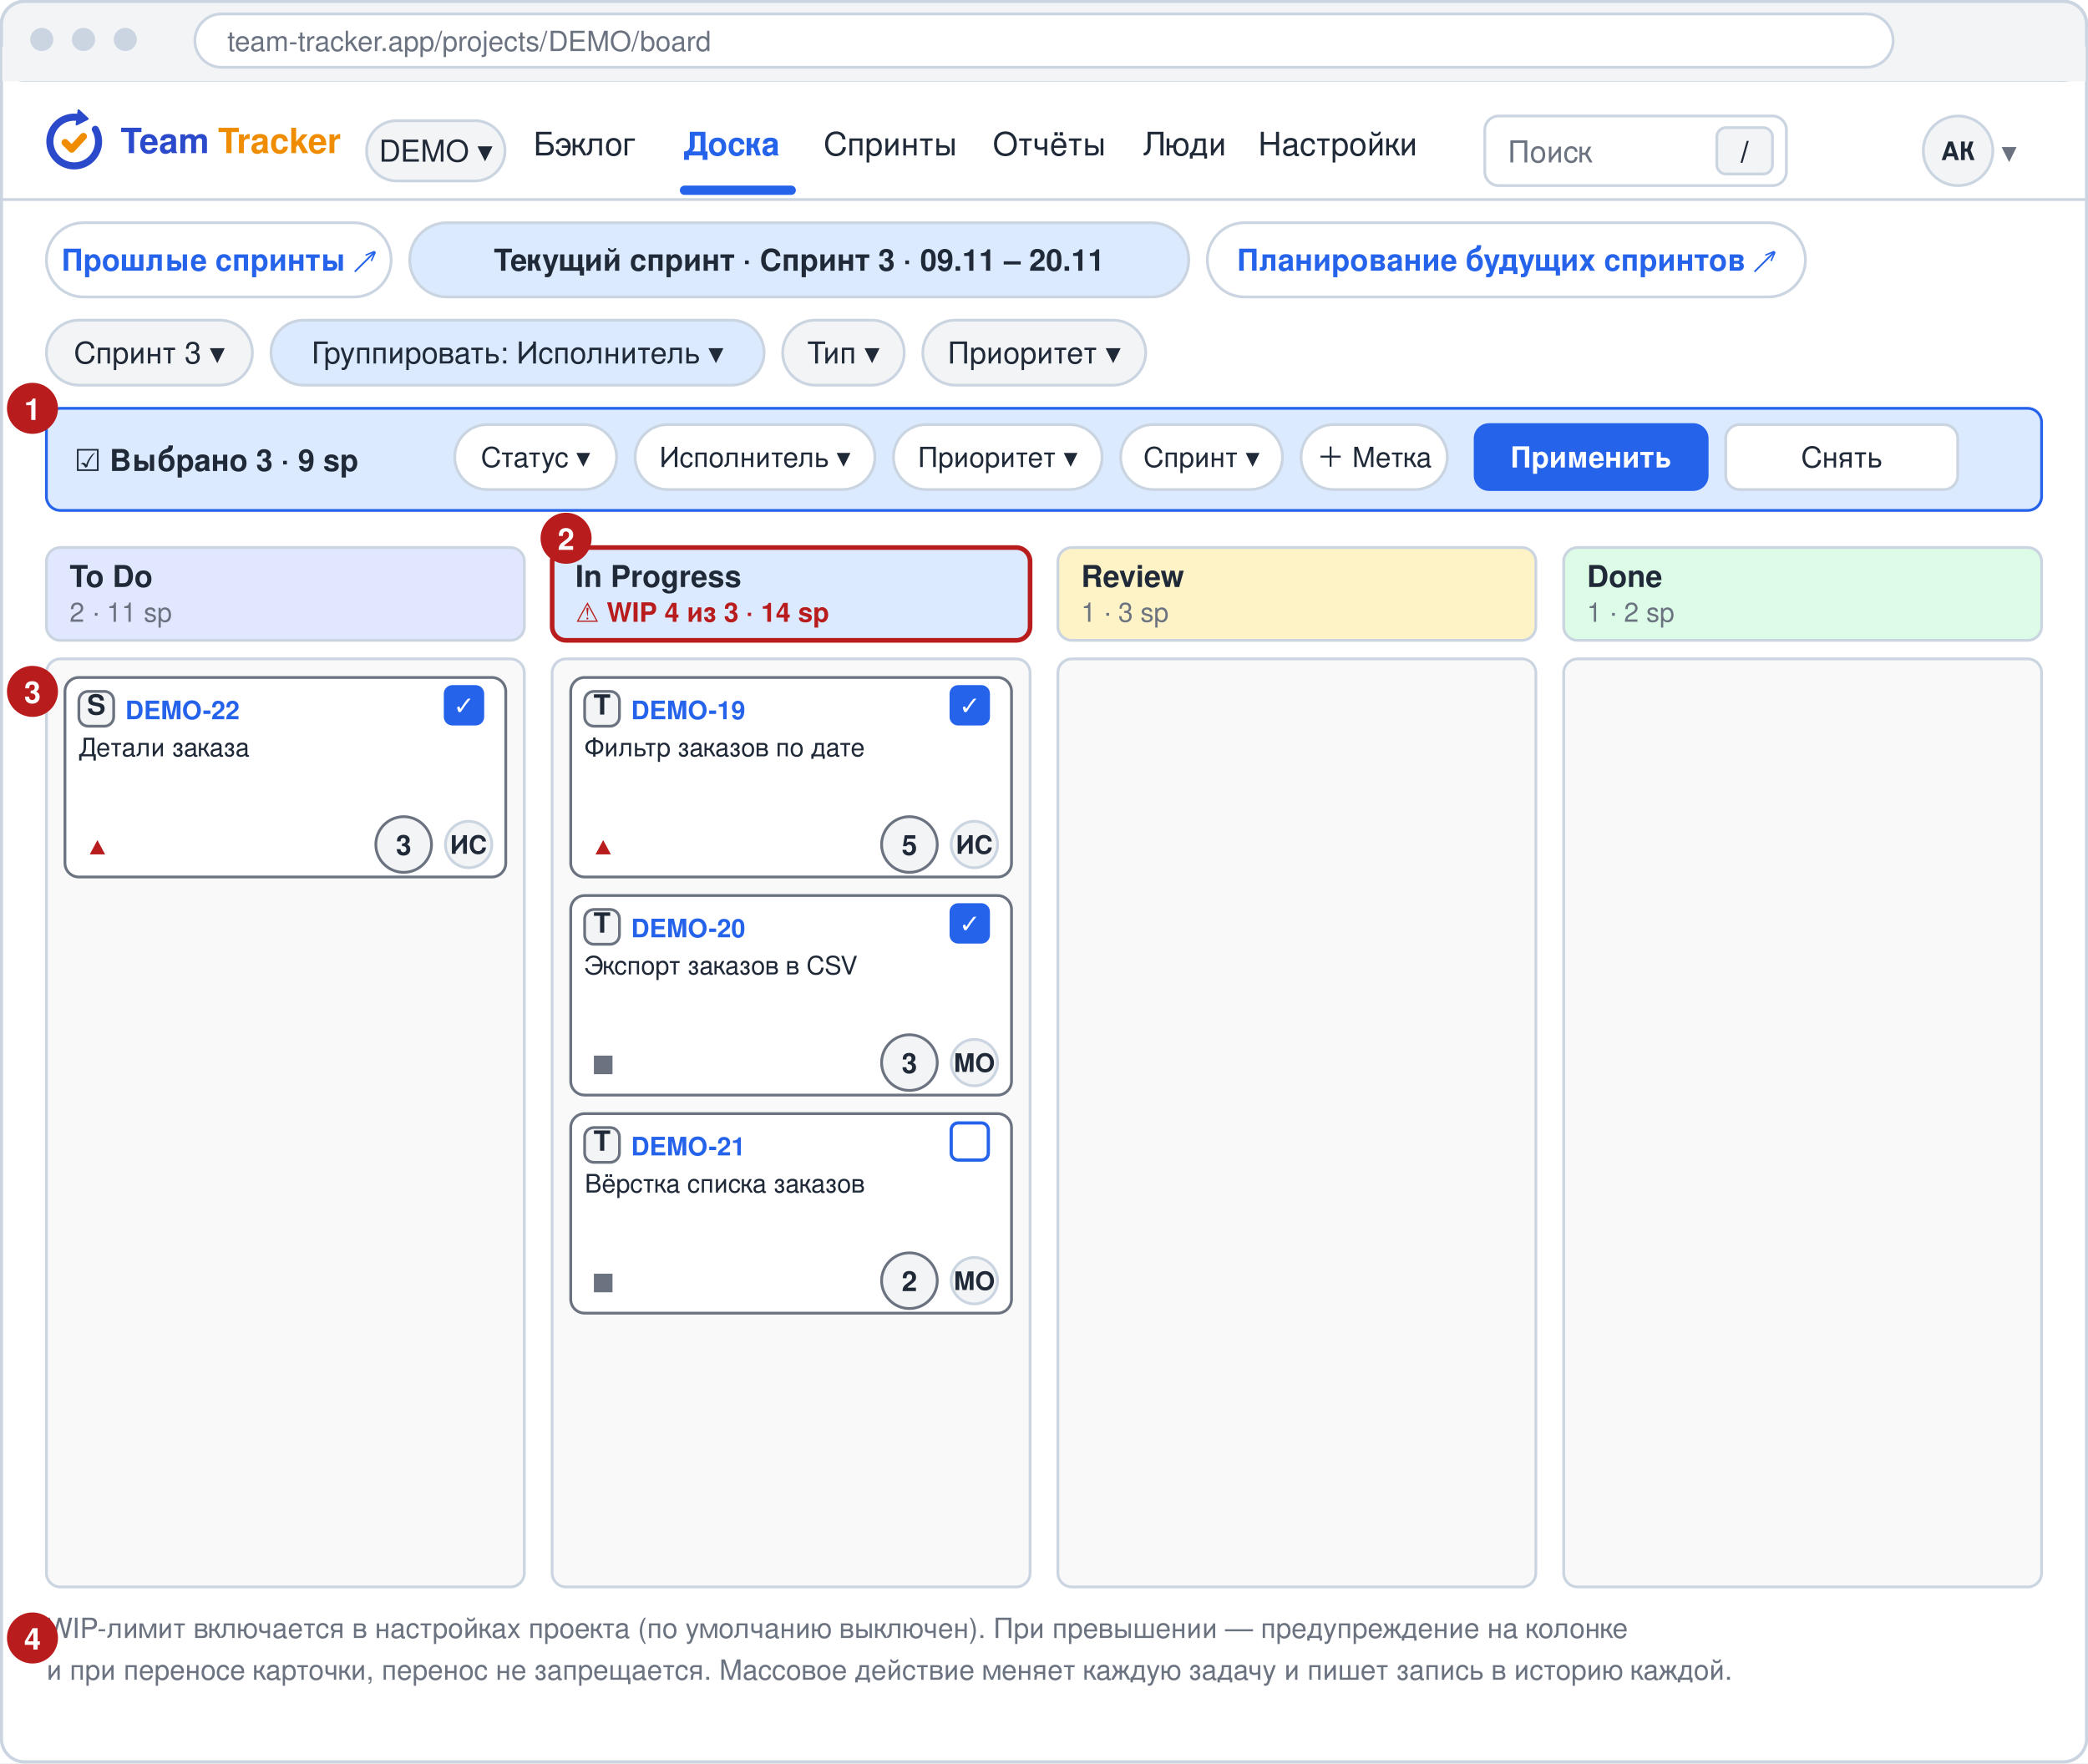
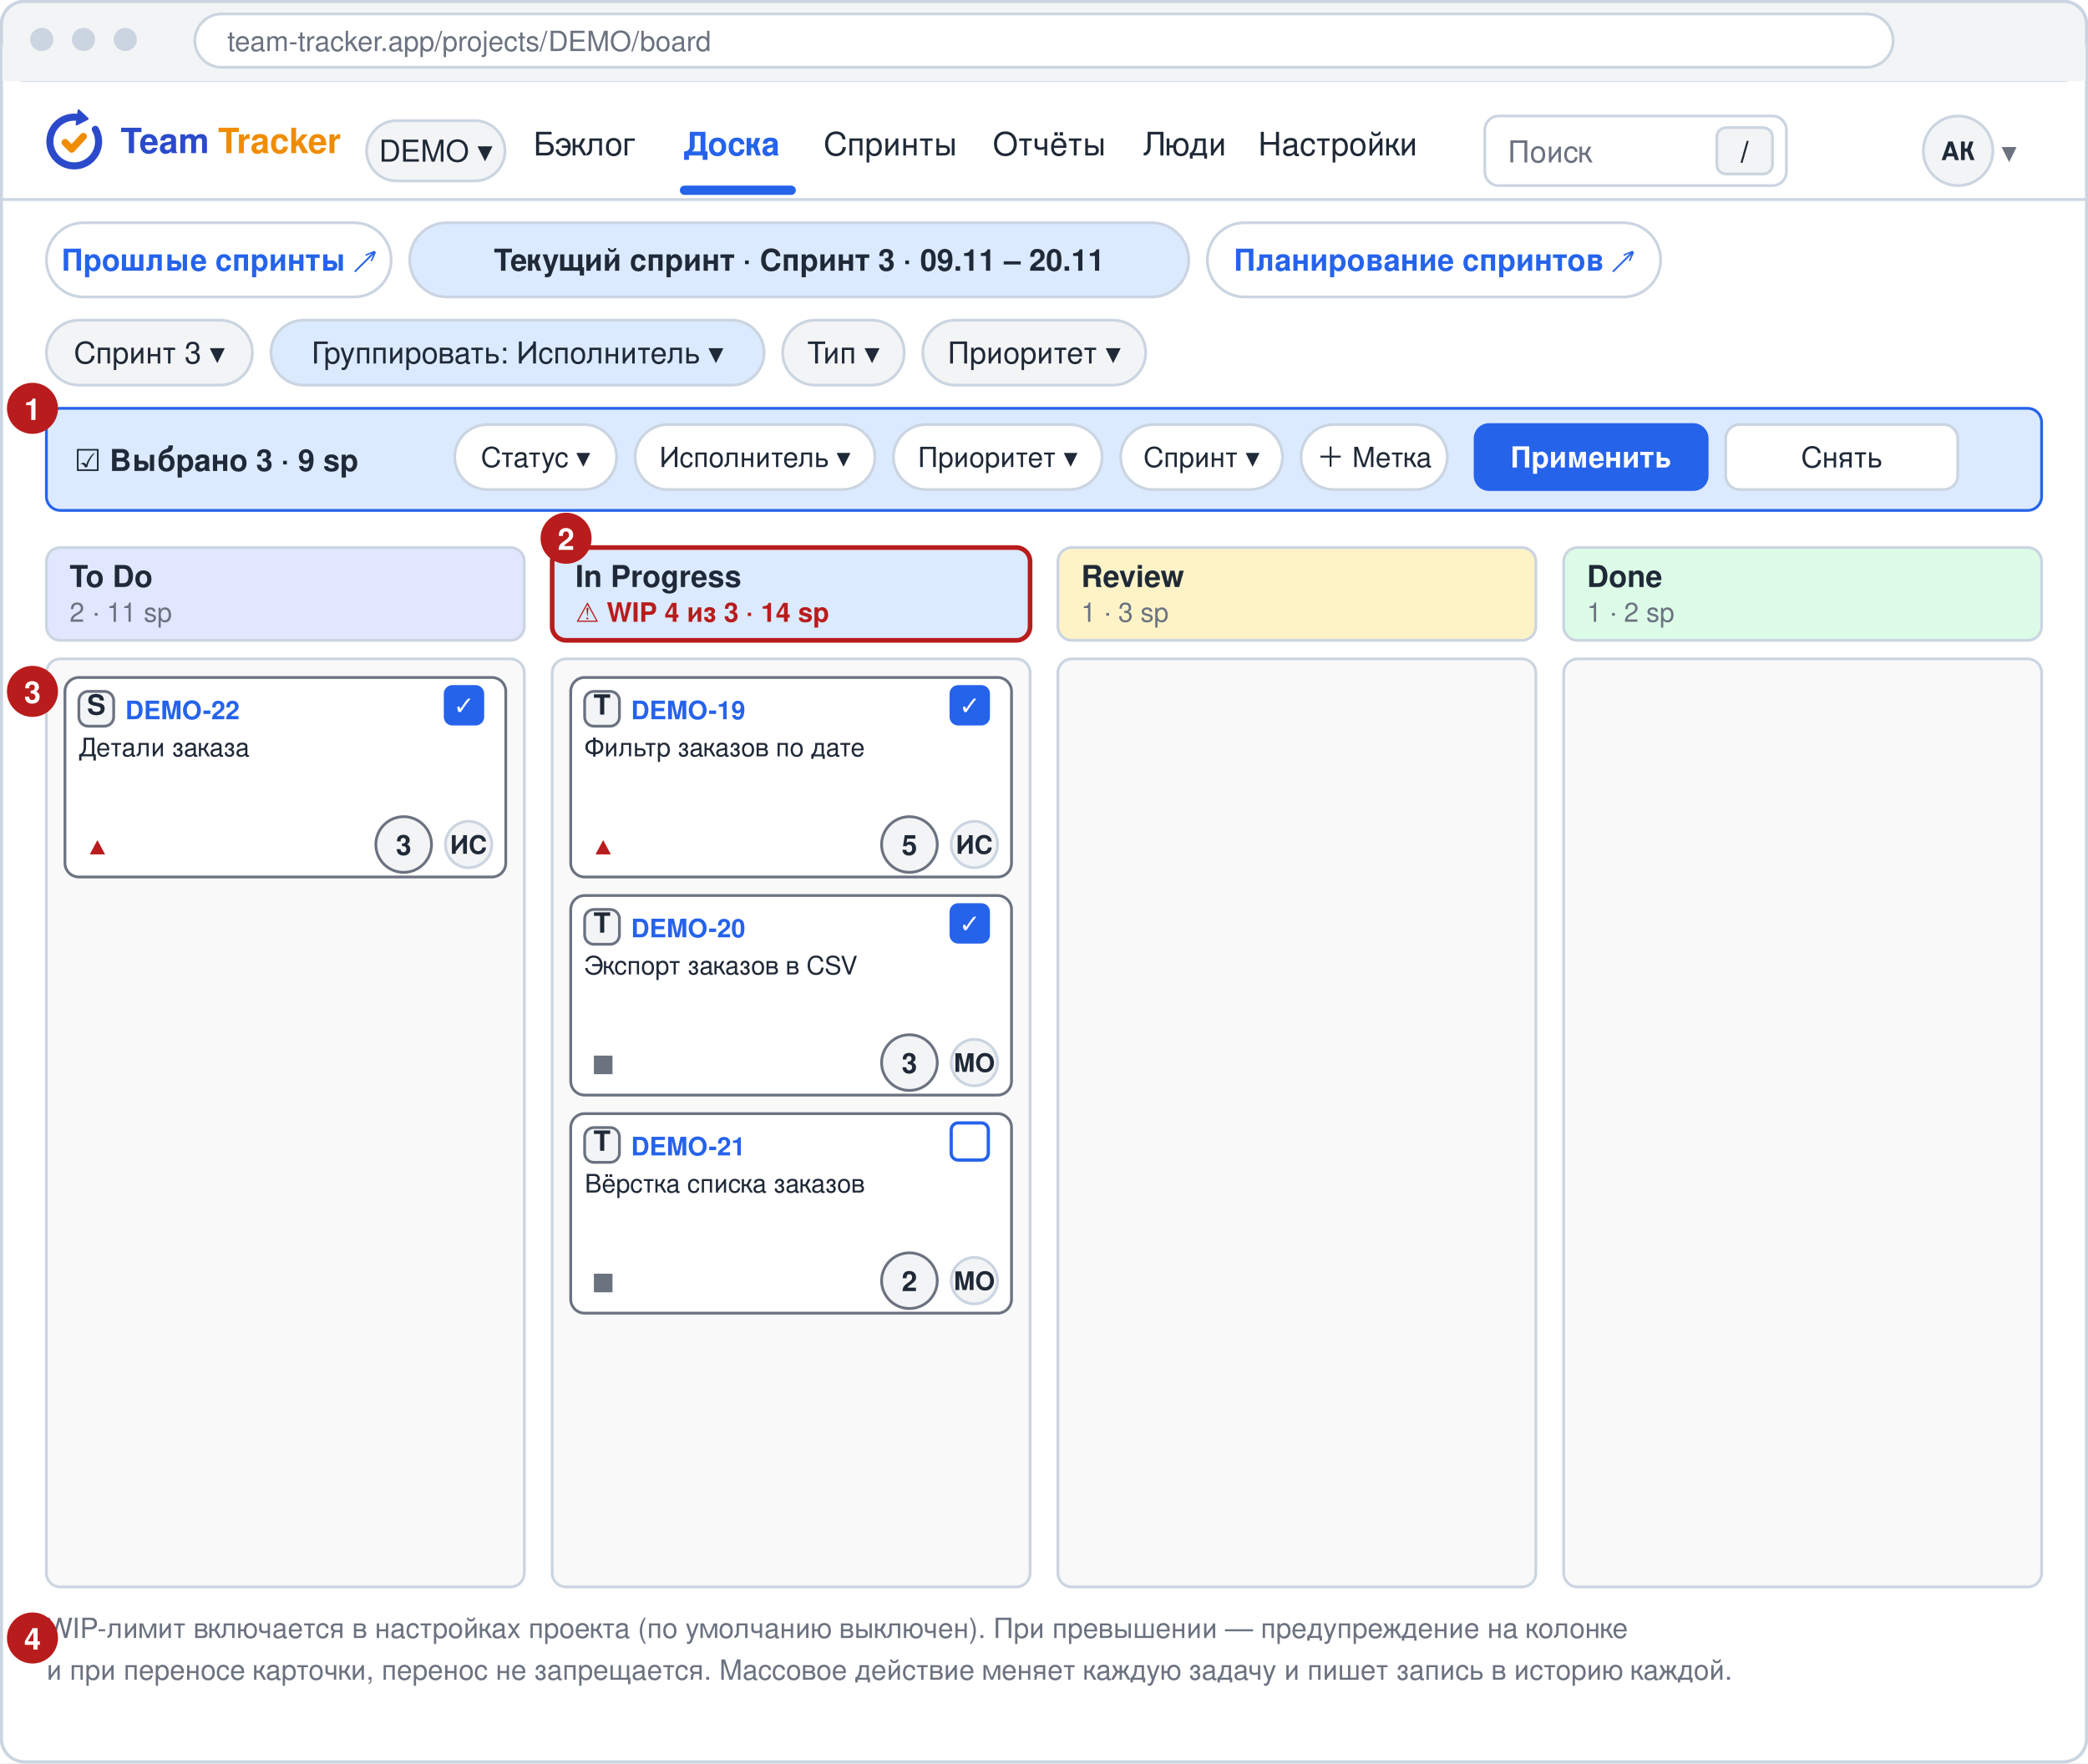
<svg xmlns="http://www.w3.org/2000/svg" width="900" height="760" viewBox="0 0 900 760" font-family="Helvetica, Arial, 'Segoe UI', 'DejaVu Sans', sans-serif" role="img" aria-label="Массовые действия на доске и WIP-лимит">
  <defs>
    <marker id="arr" viewBox="0 0 10 10" refX="9" refY="5" markerWidth="7" markerHeight="7" orient="auto-start-reverse">
      <path d="M0 0 L10 5 L0 10 z" fill="#2563eb" />
    </marker>
  </defs>
  <rect width="900" height="760" fill="#ffffff" />
  <rect x="0.6" y="0.6" width="898.8" height="758.8" rx="10" fill="#ffffff" stroke="#cbd5e1" stroke-width="1.4" />
  <rect x="0.6" y="0.6" width="898.8" height="34" rx="10" fill="#f3f4f6" stroke="#cbd5e1" stroke-width="1.4" />
  <rect x="1" y="20" width="898" height="15" rx="0" fill="#f3f4f6" />
  <circle cx="18" cy="17" r="5" fill="#cbd5e1" />
  <circle cx="36" cy="17" r="5" fill="#cbd5e1" />
  <circle cx="54" cy="17" r="5" fill="#cbd5e1" />
  <rect x="84" y="6" width="732" height="23" rx="11.5" fill="#ffffff" stroke="#cbd5e1" stroke-width="1.2" />
  <text x="98" y="22" text-anchor="start" font-size="12" fill="#6b7280">team-tracker.app/projects/DEMO/board</text>
  <line x1="1" y1="86" x2="899" y2="86" stroke="#cbd5e1" stroke-width="1.2" />
  <g transform="translate(18 47) scale(0.4375)">
    <path d="M52.78 20 A24 24 0 1 1 35.34 8.23" fill="none" stroke="#2B4ACB" stroke-width="7" stroke-linecap="round" />
    <polygon points="45.24,9.62 36.31,1.30 34.37,15.16" fill="#2B4ACB" stroke="#2B4ACB" stroke-width="2" stroke-linejoin="round" />
    <polyline points="23,33 29.5,39.5 41,27" fill="none" stroke="#F08C00" stroke-width="7" stroke-linecap="round" stroke-linejoin="round" />
  </g>
  <text x="52" y="66" text-anchor="start" font-size="15" font-weight="bold" fill="#2B4ACB">Team</text>
  <text x="94" y="66" text-anchor="start" font-size="15" font-weight="bold" fill="#F08C00">Tracker</text>
  <rect x="158" y="52" width="59.68" height="26" rx="13.0" fill="#f3f4f6" stroke="#cbd5e1" stroke-width="1.2" />
  <text x="187.84" y="69.68" text-anchor="middle" font-size="13" fill="#1f2937">DEMO ▾</text>
  <text x="230" y="67" text-anchor="start" font-size="14" fill="#1f2937">Бэклог</text>
  <text x="295.04" y="67" text-anchor="start" font-size="14" font-weight="bold" fill="#2563eb">Доска</text>
  <rect x="293.04" y="80" width="50.0" height="4" rx="2" fill="#2563eb" />
  <text x="355.04" y="67" text-anchor="start" font-size="14" fill="#1f2937">Спринты</text>
  <text x="427.92" y="67" text-anchor="start" font-size="14" fill="#1f2937">Отчёты</text>
  <text x="492.96" y="67" text-anchor="start" font-size="14" fill="#1f2937">Люди</text>
  <text x="542.32" y="67" text-anchor="start" font-size="14" fill="#1f2937">Настройки</text>
  <rect x="640" y="50" width="130" height="30" rx="6" fill="#ffffff" stroke="#cbd5e1" stroke-width="1.2" />
  <text x="650" y="70" text-anchor="start" font-size="13" fill="#6b7280">Поиск</text>
  <rect x="740" y="55" width="24" height="20" rx="4" fill="#f3f4f6" stroke="#cbd5e1" stroke-width="1.2" />
  <text x="752" y="70" text-anchor="middle" font-size="13" font-weight="bold" fill="#1f2937">/</text>
  <circle cx="844" cy="65" r="15" fill="#f3f4f6" stroke="#cbd5e1" stroke-width="1.2" />
  <text x="844" y="69" text-anchor="middle" font-size="11" font-weight="bold" fill="#1f2937">АК</text>
  <text x="866" y="70" text-anchor="middle" font-size="13" fill="#6b7280">▾</text>
  <rect x="20" y="96" width="148.6" height="32" rx="16.0" fill="#ffffff" stroke="#cbd5e1" stroke-width="1.2" />
  <text x="94.3" y="116.68" text-anchor="middle" font-size="13" font-weight="bold" fill="#2563eb">Прошлые спринты ↗</text>
  <rect x="176.6" y="96" width="335.8" height="32" rx="16.0" fill="#dbeafe" stroke="#cbd5e1" stroke-width="1.2" />
  <text x="344.5" y="116.68" text-anchor="middle" font-size="13" font-weight="bold" fill="#1f2937">Текущий спринт · Спринт 3 · 09.11 – 20.11</text>
-   <rect x="520.4" y="96" width="257.8" height="32" rx="16.0" fill="#ffffff" stroke="#cbd5e1" stroke-width="1.2" />
-   <text x="649.3" y="116.68" text-anchor="middle" font-size="13" font-weight="bold" fill="#2563eb">Планирование будущих спринтов ↗</text>
+   <rect x="520.4" y="96" width="195.4" height="32" rx="16.0" fill="#ffffff" stroke="#cbd5e1" stroke-width="1.2" />
+   <text x="618.1" y="116.68" text-anchor="middle" font-size="13" font-weight="bold" fill="#2563eb">Планирование спринтов ↗</text>
  <rect x="20" y="138" width="88.8" height="28" rx="14.0" fill="#f3f4f6" stroke="#cbd5e1" stroke-width="1.2" />
  <text x="64.4" y="156.68" text-anchor="middle" font-size="13" fill="#1f2937">Спринт 3 ▾</text>
  <rect x="116.8" y="138" width="212.56" height="28" rx="14.0" fill="#dbeafe" stroke="#cbd5e1" stroke-width="1.2" />
  <text x="223.08" y="156.68" text-anchor="middle" font-size="13" fill="#1f2937">Группировать: Исполнитель ▾</text>
  <rect x="337.36" y="138" width="52.4" height="28" rx="14.0" fill="#f3f4f6" stroke="#cbd5e1" stroke-width="1.2" />
  <text x="363.56" y="156.68" text-anchor="middle" font-size="13" fill="#1f2937">Тип ▾</text>
  <rect x="397.76" y="138" width="96.08" height="28" rx="14.0" fill="#f3f4f6" stroke="#cbd5e1" stroke-width="1.2" />
  <text x="445.8" y="156.68" text-anchor="middle" font-size="13" fill="#1f2937">Приоритет ▾</text>
  <rect x="20" y="176" width="860" height="44" rx="6" fill="#dbeafe" stroke="#2563eb" stroke-width="1.2" />
  <text x="32" y="203" text-anchor="start" font-size="13" font-weight="bold" fill="#1f2937">☑ Выбрано 3 · 9 sp</text>
  <rect x="196" y="183" width="69.76" height="28" rx="14.0" fill="#ffffff" stroke="#cbd5e1" stroke-width="1.2" />
  <text x="230.88" y="201.32" text-anchor="middle" font-size="12" fill="#1f2937">Статус ▾</text>
  <rect x="273.76" y="183" width="103.36" height="28" rx="14.0" fill="#ffffff" stroke="#cbd5e1" stroke-width="1.2" />
  <text x="325.44" y="201.32" text-anchor="middle" font-size="12" fill="#1f2937">Исполнитель ▾</text>
  <rect x="385.12" y="183" width="89.92" height="28" rx="14.0" fill="#ffffff" stroke="#cbd5e1" stroke-width="1.2" />
  <text x="430.08" y="201.32" text-anchor="middle" font-size="12" fill="#1f2937">Приоритет ▾</text>
  <rect x="483.04" y="183" width="69.76" height="28" rx="14.0" fill="#ffffff" stroke="#cbd5e1" stroke-width="1.2" />
  <text x="517.92" y="201.32" text-anchor="middle" font-size="12" fill="#1f2937">Спринт ▾</text>
  <rect x="560.8" y="183" width="63.04" height="28" rx="14.0" fill="#ffffff" stroke="#cbd5e1" stroke-width="1.2" />
  <text x="592.32" y="201.32" text-anchor="middle" font-size="12" fill="#1f2937">＋ Метка</text>
  <rect x="635.84" y="183" width="100" height="28" rx="6" fill="#2563eb" stroke="#2563eb" stroke-width="1.2" />
  <text x="685.84" y="201.5" text-anchor="middle" font-size="12.5" font-weight="bold" fill="#ffffff">Применить</text>
  <rect x="743.84" y="183" width="100" height="28" rx="6" fill="#ffffff" stroke="#cbd5e1" stroke-width="1.2" />
  <text x="793.84" y="201.5" text-anchor="middle" font-size="12.5" fill="#1f2937">Снять</text>
  <circle cx="14" cy="176" r="11" fill="#b91c1c" />
  <text x="14" y="181" text-anchor="middle" font-size="13" font-weight="bold" fill="#ffffff">1</text>
  <rect x="20.0" y="236" width="206.0" height="40" rx="6" fill="#e0e7ff" stroke="#cbd5e1" stroke-width="1.2" />
  <text x="30.0" y="253" text-anchor="start" font-size="13" font-weight="bold" fill="#1f2937">To Do</text>
  <text x="30.0" y="268" text-anchor="start" font-size="11.5" fill="#6b7280">2 · 11 sp</text>
  <rect x="238.0" y="236" width="206.0" height="40" rx="6" fill="#dbeafe" stroke="#b91c1c" stroke-width="2" />
  <text x="248.0" y="253" text-anchor="start" font-size="13" font-weight="bold" fill="#1f2937">In Progress</text>
  <text x="248.0" y="268" text-anchor="start" font-size="11.5" font-weight="bold" fill="#b91c1c">⚠ WIP 4 из 3 · 14 sp</text>
  <rect x="456.0" y="236" width="206.0" height="40" rx="6" fill="#fef3c7" stroke="#cbd5e1" stroke-width="1.2" />
  <text x="466.0" y="253" text-anchor="start" font-size="13" font-weight="bold" fill="#1f2937">Review</text>
  <text x="466.0" y="268" text-anchor="start" font-size="11.5" fill="#6b7280">1 · 3 sp</text>
  <rect x="674.0" y="236" width="206.0" height="40" rx="6" fill="#dcfce7" stroke="#cbd5e1" stroke-width="1.2" />
  <text x="684.0" y="253" text-anchor="start" font-size="13" font-weight="bold" fill="#1f2937">Done</text>
  <text x="684.0" y="268" text-anchor="start" font-size="11.5" fill="#6b7280">1 · 2 sp</text>
  <circle cx="244.0" cy="232" r="11" fill="#b91c1c" />
  <text x="244.0" y="237" text-anchor="middle" font-size="13" font-weight="bold" fill="#ffffff">2</text>
  <rect x="20.0" y="284" width="206.0" height="400" rx="6" fill="#f3f4f6" fill-opacity="0.55" stroke="#cbd5e1" stroke-width="1.2" />
  <rect x="28.0" y="292" width="190.0" height="86" rx="6" fill="#ffffff" stroke="#6b7280" stroke-width="1.2" />
  <rect x="34.0" y="298" width="15" height="15" rx="4" fill="#f3f4f6" stroke="#6b7280" stroke-width="1.2" />
  <text x="41.5" y="308" text-anchor="middle" font-size="12" font-weight="bold" fill="#1f2937">S</text>
  <text x="54.0" y="310" text-anchor="start" font-size="11" font-weight="bold" fill="#2563eb">DEMO-22</text>
  <text x="34.0" y="326" text-anchor="start" font-size="11" fill="#1f2937">Детали заказа</text>
  <text x="42.0" y="369" text-anchor="middle" font-size="11" font-weight="bold" fill="#b91c1c">▲</text>
  <circle cx="174.0" cy="364" r="12" fill="#f3f4f6" stroke="#6b7280" stroke-width="1.2" />
  <text x="174.0" y="368.5" text-anchor="middle" font-size="12" font-weight="bold" fill="#1f2937">3</text>
  <circle cx="202.0" cy="364" r="10" fill="#f3f4f6" stroke="#cbd5e1" stroke-width="1.2" />
  <text x="202.0" y="368" text-anchor="middle" font-size="11" font-weight="bold" fill="#1f2937">ИС</text>
  <rect x="192.0" y="296" width="16" height="16" rx="3" fill="#2563eb" stroke="#2563eb" stroke-width="1.4" />
  <text x="200.0" y="308" text-anchor="middle" font-size="11" font-weight="bold" fill="#ffffff">✓</text>
  <rect x="238.0" y="284" width="206.0" height="400" rx="6" fill="#f3f4f6" fill-opacity="0.55" stroke="#cbd5e1" stroke-width="1.2" />
  <rect x="246.0" y="292" width="190.0" height="86" rx="6" fill="#ffffff" stroke="#6b7280" stroke-width="1.2" />
  <rect x="252.0" y="298" width="15" height="15" rx="4" fill="#f3f4f6" stroke="#6b7280" stroke-width="1.2" />
  <text x="259.5" y="308" text-anchor="middle" font-size="12" font-weight="bold" fill="#1f2937">T</text>
  <text x="272.0" y="310" text-anchor="start" font-size="11" font-weight="bold" fill="#2563eb">DEMO-19</text>
  <text x="252.0" y="326" text-anchor="start" font-size="11" fill="#1f2937">Фильтр заказов по дате</text>
  <text x="260.0" y="369" text-anchor="middle" font-size="11" font-weight="bold" fill="#b91c1c">▲</text>
  <circle cx="392.0" cy="364" r="12" fill="#f3f4f6" stroke="#6b7280" stroke-width="1.2" />
  <text x="392.0" y="368.5" text-anchor="middle" font-size="12" font-weight="bold" fill="#1f2937">5</text>
  <circle cx="420.0" cy="364" r="10" fill="#f3f4f6" stroke="#cbd5e1" stroke-width="1.2" />
  <text x="420.0" y="368" text-anchor="middle" font-size="11" font-weight="bold" fill="#1f2937">ИС</text>
  <rect x="410.0" y="296" width="16" height="16" rx="3" fill="#2563eb" stroke="#2563eb" stroke-width="1.4" />
  <text x="418.0" y="308" text-anchor="middle" font-size="11" font-weight="bold" fill="#ffffff">✓</text>
  <rect x="246.0" y="386" width="190.0" height="86" rx="6" fill="#ffffff" stroke="#6b7280" stroke-width="1.2" />
  <rect x="252.0" y="392" width="15" height="15" rx="4" fill="#f3f4f6" stroke="#6b7280" stroke-width="1.2" />
  <text x="259.5" y="402" text-anchor="middle" font-size="12" font-weight="bold" fill="#1f2937">T</text>
  <text x="272.0" y="404" text-anchor="start" font-size="11" font-weight="bold" fill="#2563eb">DEMO-20</text>
  <text x="252.0" y="420" text-anchor="start" font-size="11" fill="#1f2937">Экспорт заказов в CSV</text>
  <text x="260.0" y="463" text-anchor="middle" font-size="11" fill="#6b7280">■</text>
  <circle cx="392.0" cy="458" r="12" fill="#f3f4f6" stroke="#6b7280" stroke-width="1.2" />
  <text x="392.0" y="462.5" text-anchor="middle" font-size="12" font-weight="bold" fill="#1f2937">3</text>
  <circle cx="420.0" cy="458" r="10" fill="#f3f4f6" stroke="#cbd5e1" stroke-width="1.2" />
  <text x="420.0" y="462" text-anchor="middle" font-size="11" font-weight="bold" fill="#1f2937">МО</text>
  <rect x="410.0" y="390" width="16" height="16" rx="3" fill="#2563eb" stroke="#2563eb" stroke-width="1.4" />
  <text x="418.0" y="402" text-anchor="middle" font-size="11" font-weight="bold" fill="#ffffff">✓</text>
  <rect x="246.0" y="480" width="190.0" height="86" rx="6" fill="#ffffff" stroke="#6b7280" stroke-width="1.2" />
  <rect x="252.0" y="486" width="15" height="15" rx="4" fill="#f3f4f6" stroke="#6b7280" stroke-width="1.2" />
  <text x="259.5" y="496" text-anchor="middle" font-size="12" font-weight="bold" fill="#1f2937">T</text>
  <text x="272.0" y="498" text-anchor="start" font-size="11" font-weight="bold" fill="#2563eb">DEMO-21</text>
  <text x="252.0" y="514" text-anchor="start" font-size="11" fill="#1f2937">Вёрстка списка заказов</text>
  <text x="260.0" y="557" text-anchor="middle" font-size="11" fill="#6b7280">■</text>
  <circle cx="392.0" cy="552" r="12" fill="#f3f4f6" stroke="#6b7280" stroke-width="1.2" />
  <text x="392.0" y="556.5" text-anchor="middle" font-size="12" font-weight="bold" fill="#1f2937">2</text>
  <circle cx="420.0" cy="552" r="10" fill="#f3f4f6" stroke="#cbd5e1" stroke-width="1.2" />
  <text x="420.0" y="556" text-anchor="middle" font-size="11" font-weight="bold" fill="#1f2937">МО</text>
  <rect x="410.0" y="484" width="16" height="16" rx="3" fill="#ffffff" stroke="#2563eb" stroke-width="1.4" />
  <rect x="456.0" y="284" width="206.0" height="400" rx="6" fill="#f3f4f6" fill-opacity="0.55" stroke="#cbd5e1" stroke-width="1.2" />
  <rect x="674.0" y="284" width="206.0" height="400" rx="6" fill="#f3f4f6" fill-opacity="0.55" stroke="#cbd5e1" stroke-width="1.2" />
  <circle cx="14" cy="298" r="11" fill="#b91c1c" />
  <text x="14" y="303" text-anchor="middle" font-size="13" font-weight="bold" fill="#ffffff">3</text>
  <text x="20" y="706" text-anchor="start" font-size="12" fill="#6b7280">WIP-лимит включается в настройках проекта (по умолчанию выключен). При превышении — предупреждение на колонке</text>
  <text x="20" y="724" text-anchor="start" font-size="12" fill="#6b7280">и при переносе карточки, перенос не запрещается. Массовое действие меняет каждую задачу и пишет запись в историю каждой.</text>
  <circle cx="14" cy="706" r="11" fill="#b91c1c" />
  <text x="14" y="711" text-anchor="middle" font-size="13" font-weight="bold" fill="#ffffff">4</text>
</svg>
